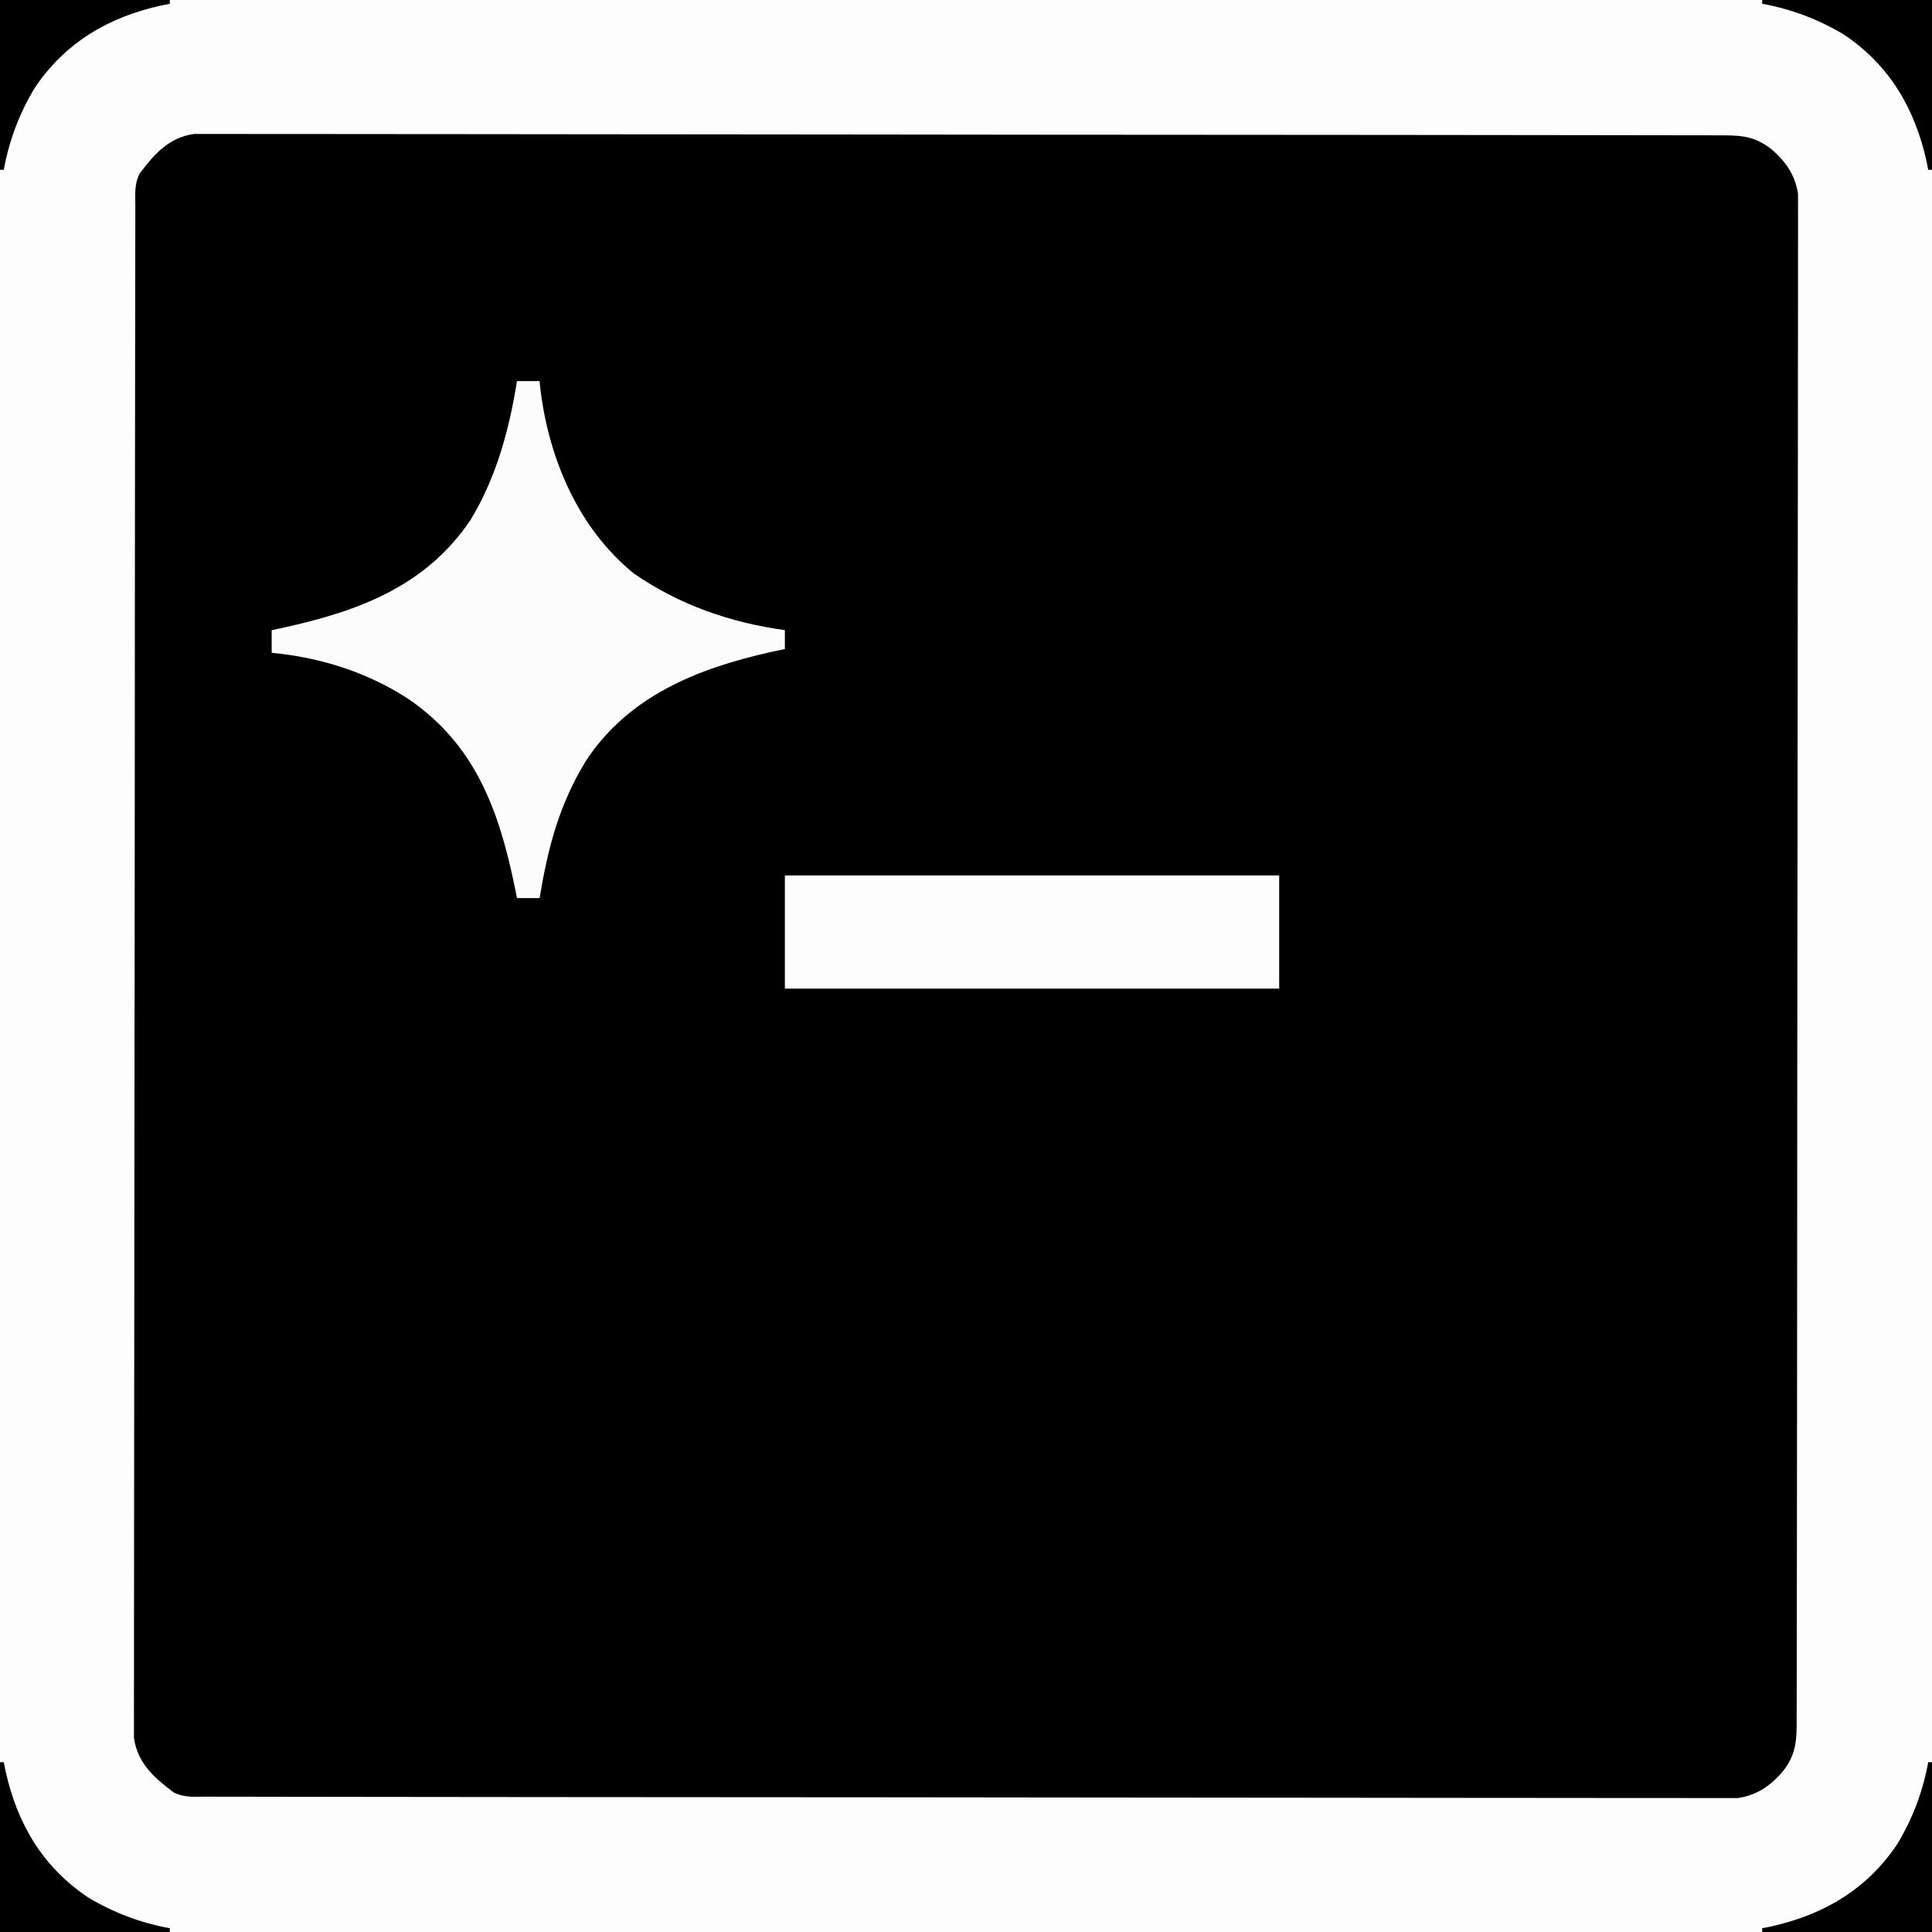
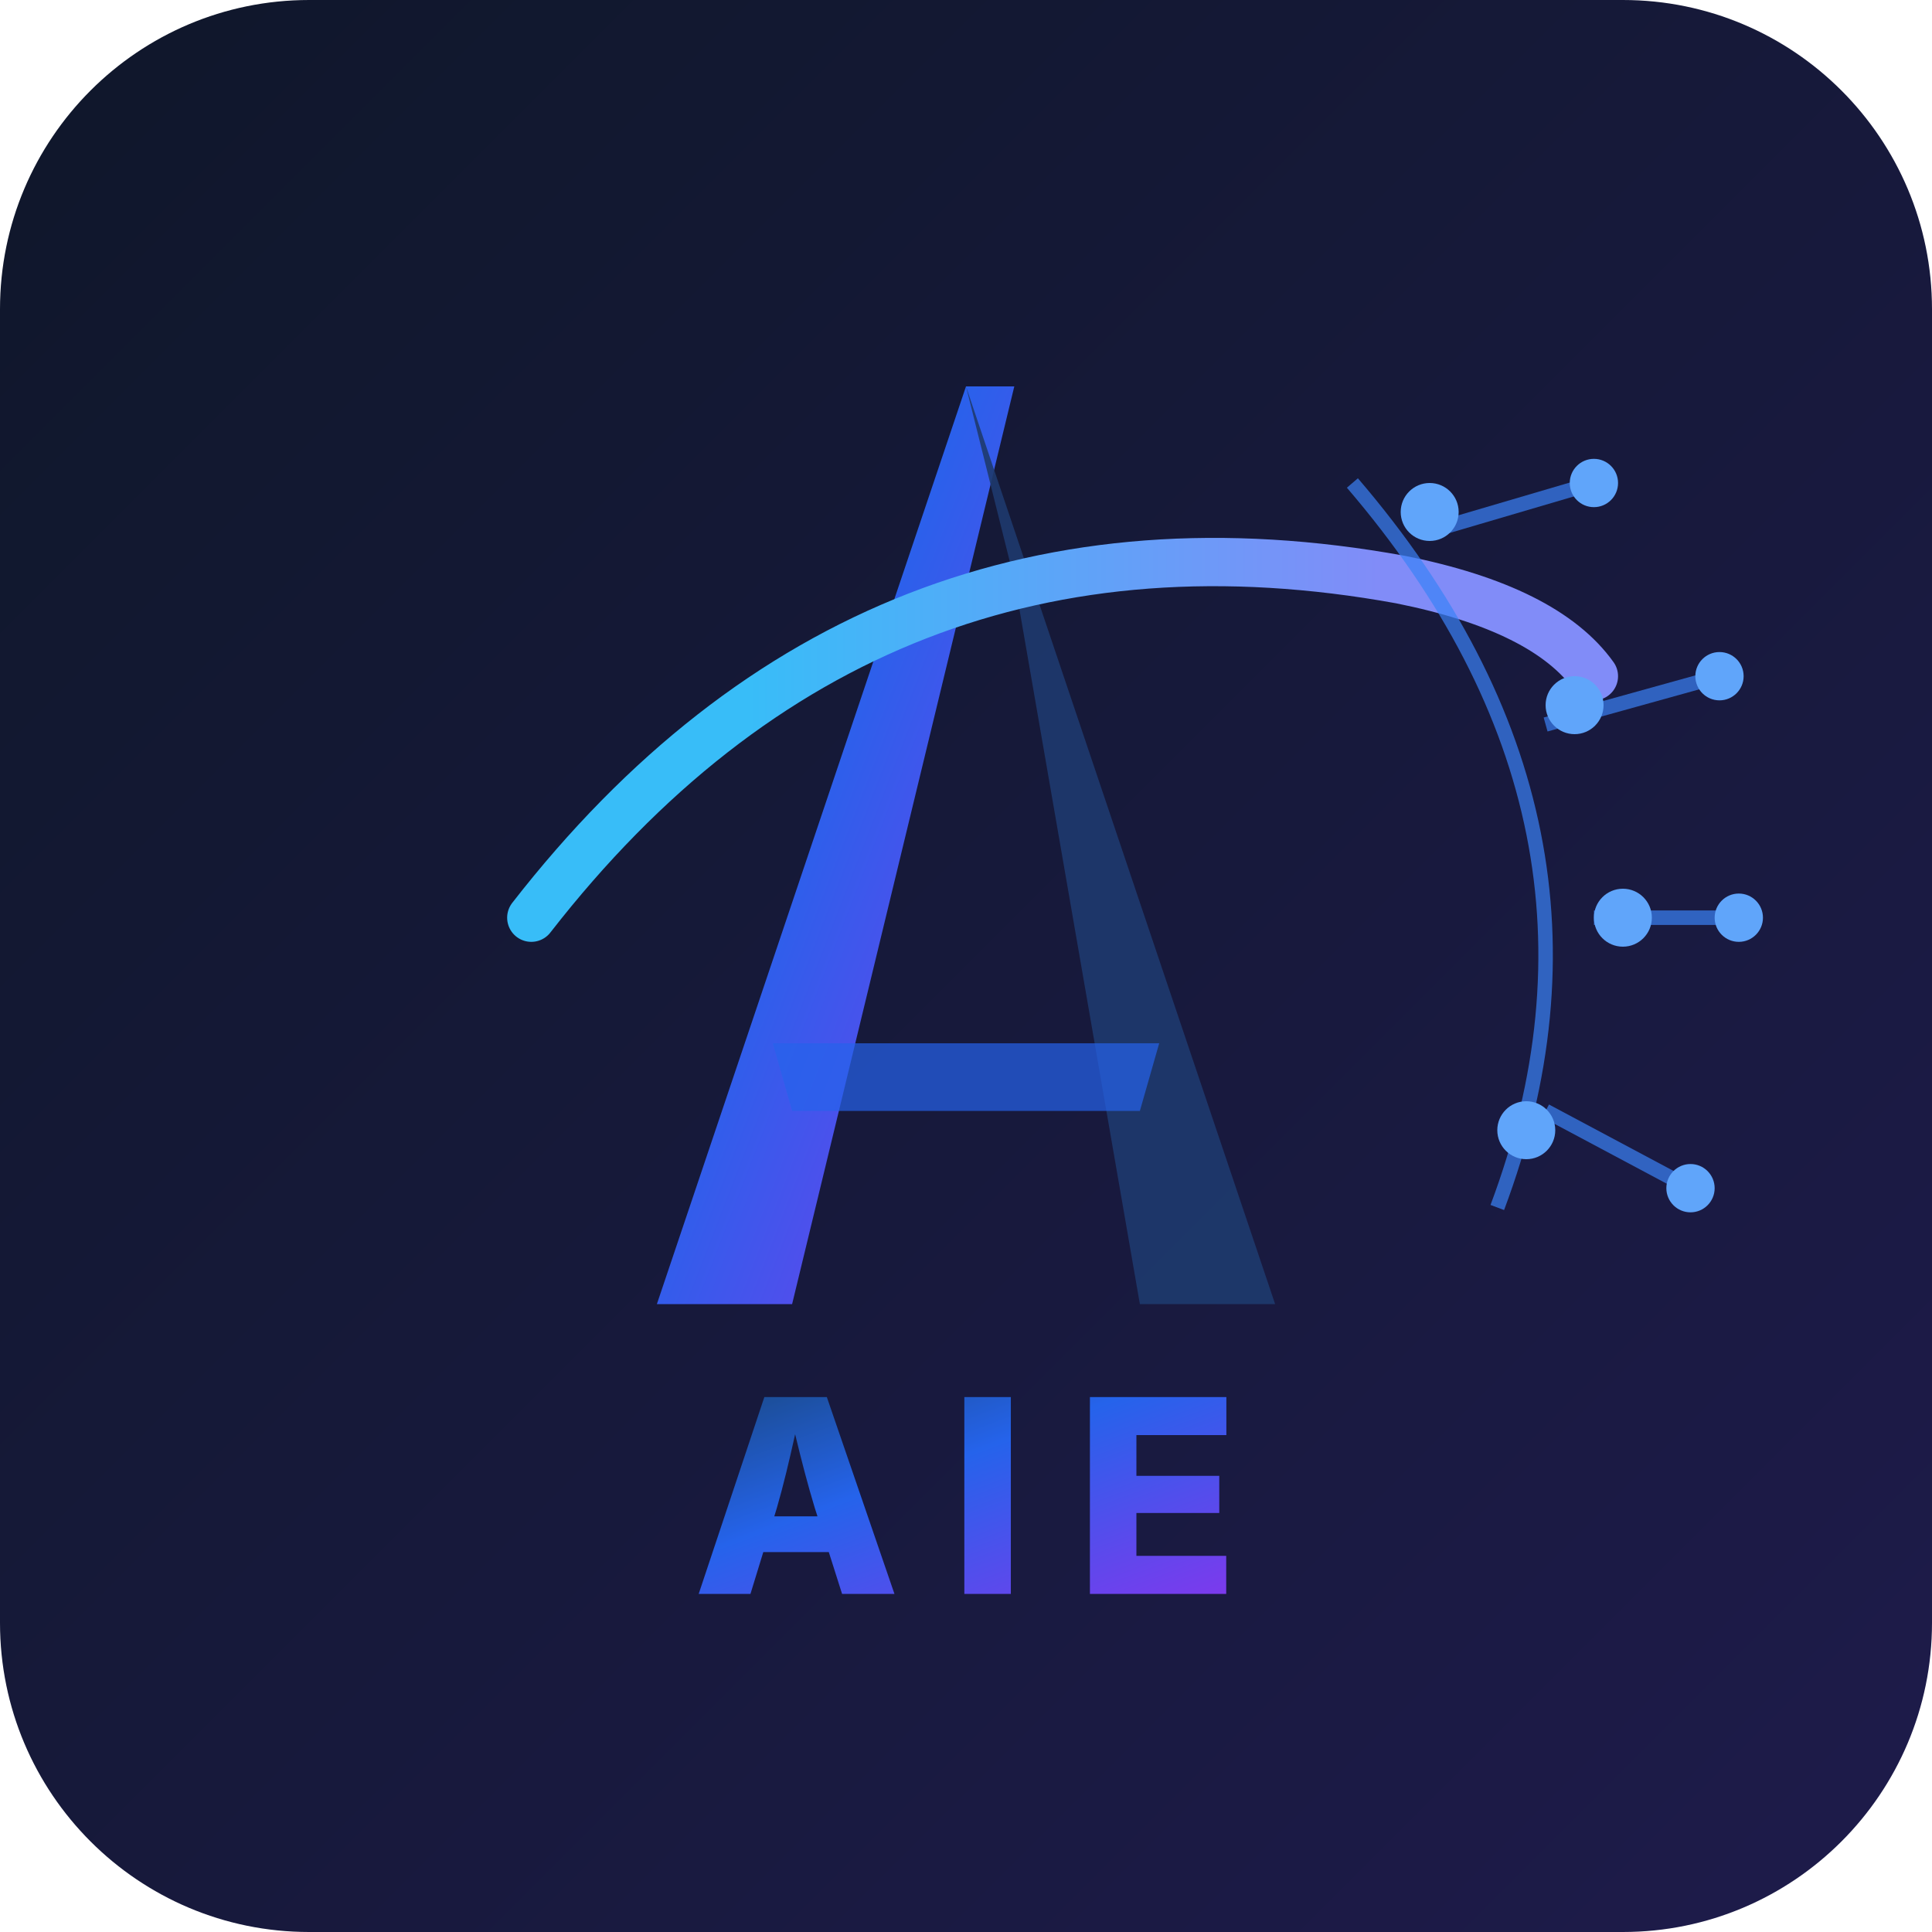
- <svg xmlns="http://www.w3.org/2000/svg" version="1.1" width="512" height="512">
-   <path d="M0 0 C168.96 0 337.92 0 512 0 C512 168.96 512 337.92 512 512 C343.04 512 174.08 512 0 512 C0 343.04 0 174.08 0 0 Z " fill="#000000" transform="translate(0,0)" />
-   <path d="M0 0 C168.96 0 337.92 0 512 0 C512 168.96 512 337.92 512 512 C343.04 512 174.08 512 0 512 C0 343.04 0 174.08 0 0 Z M37 46 C35.542 48.916 35.87 51.468 35.866 54.726 C35.863 55.429 35.861 56.132 35.859 56.856 C35.852 59.235 35.852 61.614 35.853 63.993 C35.85 65.706 35.846 67.42 35.842 69.133 C35.832 73.86 35.828 78.587 35.825 83.314 C35.821 88.405 35.812 93.496 35.803 98.586 C35.783 110.89 35.773 123.193 35.764 135.496 C35.76 141.286 35.755 147.075 35.749 152.864 C35.732 172.1 35.718 191.336 35.711 210.572 C35.709 215.567 35.707 220.561 35.705 225.556 C35.704 226.797 35.704 228.038 35.703 229.317 C35.695 249.437 35.67 269.557 35.637 289.676 C35.604 310.317 35.586 330.958 35.583 351.599 C35.581 363.195 35.572 374.79 35.547 386.385 C35.525 396.258 35.517 406.131 35.526 416.005 C35.531 421.044 35.529 426.084 35.51 431.124 C35.492 435.735 35.493 440.346 35.509 444.958 C35.511 446.628 35.507 448.299 35.495 449.969 C35.48 452.237 35.489 454.503 35.505 456.77 C35.504 458.031 35.503 459.291 35.502 460.59 C36.491 467.36 40.84 471.074 46 475 C48.916 476.458 51.468 476.13 54.726 476.134 C55.78 476.138 55.78 476.138 56.856 476.141 C59.235 476.148 61.614 476.148 63.993 476.147 C65.706 476.15 67.42 476.154 69.133 476.158 C73.86 476.168 78.587 476.172 83.314 476.175 C88.405 476.179 93.496 476.188 98.586 476.197 C110.89 476.217 123.193 476.227 135.496 476.236 C141.286 476.24 147.075 476.245 152.864 476.251 C172.1 476.268 191.336 476.282 210.572 476.289 C215.567 476.291 220.561 476.293 225.556 476.295 C227.418 476.296 227.418 476.296 229.317 476.297 C249.437 476.305 269.557 476.33 289.676 476.363 C310.317 476.396 330.958 476.414 351.599 476.417 C363.195 476.419 374.79 476.428 386.385 476.453 C396.258 476.475 406.131 476.483 416.005 476.474 C421.044 476.469 426.084 476.471 431.124 476.49 C435.735 476.508 440.346 476.507 444.958 476.491 C446.628 476.489 448.299 476.493 449.969 476.505 C452.237 476.52 454.503 476.511 456.77 476.495 C458.031 476.496 459.291 476.497 460.59 476.498 C465.743 475.745 469.553 473.011 472.812 469 C476.218 464.33 476.126 460.786 476.134 455.059 C476.137 454.357 476.139 453.655 476.141 452.932 C476.148 450.569 476.148 448.206 476.147 445.842 C476.15 444.135 476.154 442.429 476.158 440.722 C476.168 436.022 476.172 431.323 476.175 426.623 C476.179 421.558 476.188 416.493 476.197 411.428 C476.217 399.194 476.227 386.96 476.236 374.725 C476.24 368.967 476.245 363.209 476.251 357.451 C476.268 338.316 476.282 319.181 476.289 300.046 C476.291 295.08 476.293 290.114 476.295 285.148 C476.296 283.914 476.296 282.679 476.297 281.408 C476.305 261.398 476.33 241.389 476.363 221.379 C476.396 200.846 476.414 180.314 476.417 159.781 C476.419 148.249 476.428 136.716 476.453 125.183 C476.475 115.365 476.483 105.547 476.474 95.729 C476.469 90.717 476.471 85.706 476.49 80.695 C476.508 76.109 476.507 71.524 476.491 66.938 C476.489 65.277 476.493 63.617 476.505 61.956 C476.52 59.701 476.511 57.448 476.495 55.193 C476.496 53.313 476.496 53.313 476.498 51.395 C475.744 46.251 473.004 42.441 469 39.188 C464.33 35.782 460.786 35.874 455.059 35.866 C454.006 35.862 454.006 35.862 452.932 35.859 C450.569 35.852 448.206 35.852 445.842 35.853 C444.135 35.85 442.429 35.846 440.722 35.842 C436.022 35.832 431.323 35.828 426.623 35.825 C421.558 35.821 416.493 35.812 411.428 35.803 C399.194 35.783 386.96 35.773 374.725 35.764 C368.967 35.76 363.209 35.755 357.451 35.749 C338.316 35.732 319.181 35.718 300.046 35.711 C295.08 35.709 290.114 35.707 285.148 35.705 C283.297 35.704 283.297 35.704 281.408 35.703 C261.398 35.695 241.389 35.67 221.379 35.637 C200.846 35.604 180.314 35.586 159.781 35.583 C148.249 35.581 136.716 35.572 125.183 35.547 C115.365 35.525 105.547 35.517 95.729 35.526 C90.717 35.531 85.706 35.529 80.695 35.51 C76.109 35.492 71.524 35.493 66.938 35.509 C65.277 35.511 63.617 35.507 61.956 35.495 C59.701 35.48 57.448 35.489 55.193 35.505 C53.94 35.504 52.686 35.503 51.395 35.502 C44.635 36.493 40.921 40.847 37 46 Z " fill="#FDFDFD" transform="translate(0,0)" />
-   <path d="M0 0 C1.98 0 3.96 0 6 0 C6.112 1.129 6.112 1.129 6.227 2.281 C8.514 20.758 16.313 39.069 31 51 C43.084 59.324 56.465 63.975 71 66 C71 67.65 71 69.3 71 71 C69.113 71.402 69.113 71.402 67.188 71.812 C47.817 76.159 29.505 83.472 18.219 100.723 C11.132 112.358 8.197 123.735 6 137 C4.02 137 2.04 137 0 137 C-0.17 136.14 -0.34 135.28 -0.516 134.395 C-4.723 113.872 -10.943 96.372 -28.885 84.157 C-39.71 77.117 -52.191 73.208 -65 72 C-65 70.02 -65 68.04 -65 66 C-63.385 65.654 -63.385 65.654 -61.738 65.301 C-41.857 60.917 -24.135 54.33 -12.312 36.812 C-5.485 25.553 -2.054 12.916 0 0 Z " fill="#FCFCFC" transform="translate(137,101)" />
-   <path d="M0 0 C43.23 0 86.46 0 131 0 C131 9.9 131 19.8 131 30 C87.77 30 44.54 30 0 30 C0 20.1 0 10.2 0 0 Z " fill="#FDFDFD" transform="translate(208,232)" />
-   <path d="M0 0 C0.33 0 0.66 0 1 0 C1.147 0.739 1.294 1.477 1.445 2.238 C4.544 16.254 11.255 27.723 23.312 35.812 C30.113 39.889 37.206 42.575 45 44 C45 44.33 45 44.66 45 45 C30.15 45 15.3 45 0 45 C0 30.15 0 15.3 0 0 Z " fill="#000000" transform="translate(0,467)" />
-   <path d="M0 0 C0.33 0 0.66 0 1 0 C1 14.85 1 29.7 1 45 C-13.85 45 -28.7 45 -44 45 C-44 44.67 -44 44.34 -44 44 C-43.261 43.853 -42.523 43.706 -41.762 43.555 C-27.746 40.456 -16.277 33.745 -8.188 21.688 C-4.111 14.887 -1.425 7.794 0 0 Z " fill="#000000" transform="translate(511,467)" />
-   <path d="M0 0 C14.85 0 29.7 0 45 0 C45 14.85 45 29.7 45 45 C44.67 45 44.34 45 44 45 C43.853 44.261 43.706 43.523 43.555 42.762 C40.456 28.746 33.745 17.277 21.688 9.188 C14.887 5.111 7.794 2.425 0 1 C0 0.67 0 0.34 0 0 Z " fill="#000000" transform="translate(467,0)" />
-   <path d="M0 0 C14.85 0 29.7 0 45 0 C45 0.33 45 0.66 45 1 C44.261 1.147 43.523 1.294 42.762 1.445 C28.746 4.544 17.277 11.255 9.188 23.312 C5.111 30.113 2.425 37.206 1 45 C0.67 45 0.34 45 0 45 C0 30.15 0 15.3 0 0 Z " fill="#000000" transform="translate(0,0)" />
+ <svg xmlns="http://www.w3.org/2000/svg" viewBox="0 0 200 200">
+   <defs>
+     <linearGradient id="bg" x1="0%" y1="0%" x2="100%" y2="100%">
+       <stop offset="0%" stop-color="#0f172a" />
+       <stop offset="100%" stop-color="#1e1b4b" />
+     </linearGradient>
+     <linearGradient id="grad" x1="0%" y1="0%" x2="100%" y2="100%">
+       <stop offset="0%" stop-color="#1a4a8a" />
+       <stop offset="40%" stop-color="#2563eb" />
+       <stop offset="100%" stop-color="#7c3aed" />
+     </linearGradient>
+     <linearGradient id="swoosh" x1="20%" y1="50%" x2="80%" y2="50%">
+       <stop offset="0%" stop-color="#38bdf8" />
+       <stop offset="100%" stop-color="#818cf8" />
+     </linearGradient>
+   </defs>
+   <rect width="200" height="200" rx="32" fill="url(#bg)" />
+   <path d="M 68 135 L 100 40 L 105 40 L 82 135 Z" fill="url(#grad)" />
+   <path d="M 100 40 L 132 135 L 118 135 L 105 60 L 100 40 Z" fill="#1e3a6e" opacity="0.9" />
+   <path d="M 80 108 L 120 108 L 118 115 L 82 115 Z" fill="#2563eb" opacity="0.7" />
+   <path d="M 55 95 Q 90 50, 145 60 Q 160 63, 165 70" fill="none" stroke="url(#swoosh)" stroke-width="5" stroke-linecap="round" />
+   <g stroke="#3b82f6" stroke-width="1.5" fill="none" opacity="0.7">
+     <path d="M 140 50 Q 170 85, 155 125" />
+     <path d="M 148 55 L 165 50" />
+     <path d="M 160 75 L 178 70" />
+     <path d="M 165 95 L 180 95" />
+     <path d="M 160 115 L 175 123" />
+   </g>
+   <g fill="#60a5fa">
+     <circle cx="148" cy="53" r="3" />
+     <circle cx="163" cy="73" r="3" />
+     <circle cx="168" cy="95" r="3" />
+     <circle cx="158" cy="117" r="3" />
+     <circle cx="165" cy="50" r="2.5" />
+     <circle cx="178" cy="70" r="2.5" />
+     <circle cx="180" cy="95" r="2.5" />
+     <circle cx="175" cy="123" r="2.5" />
+   </g>
+   <text x="100" y="165" text-anchor="middle" font-family="Inter, system-ui, sans-serif" font-weight="800" font-size="28" letter-spacing="5" fill="url(#grad)">AIE</text>
</svg>
